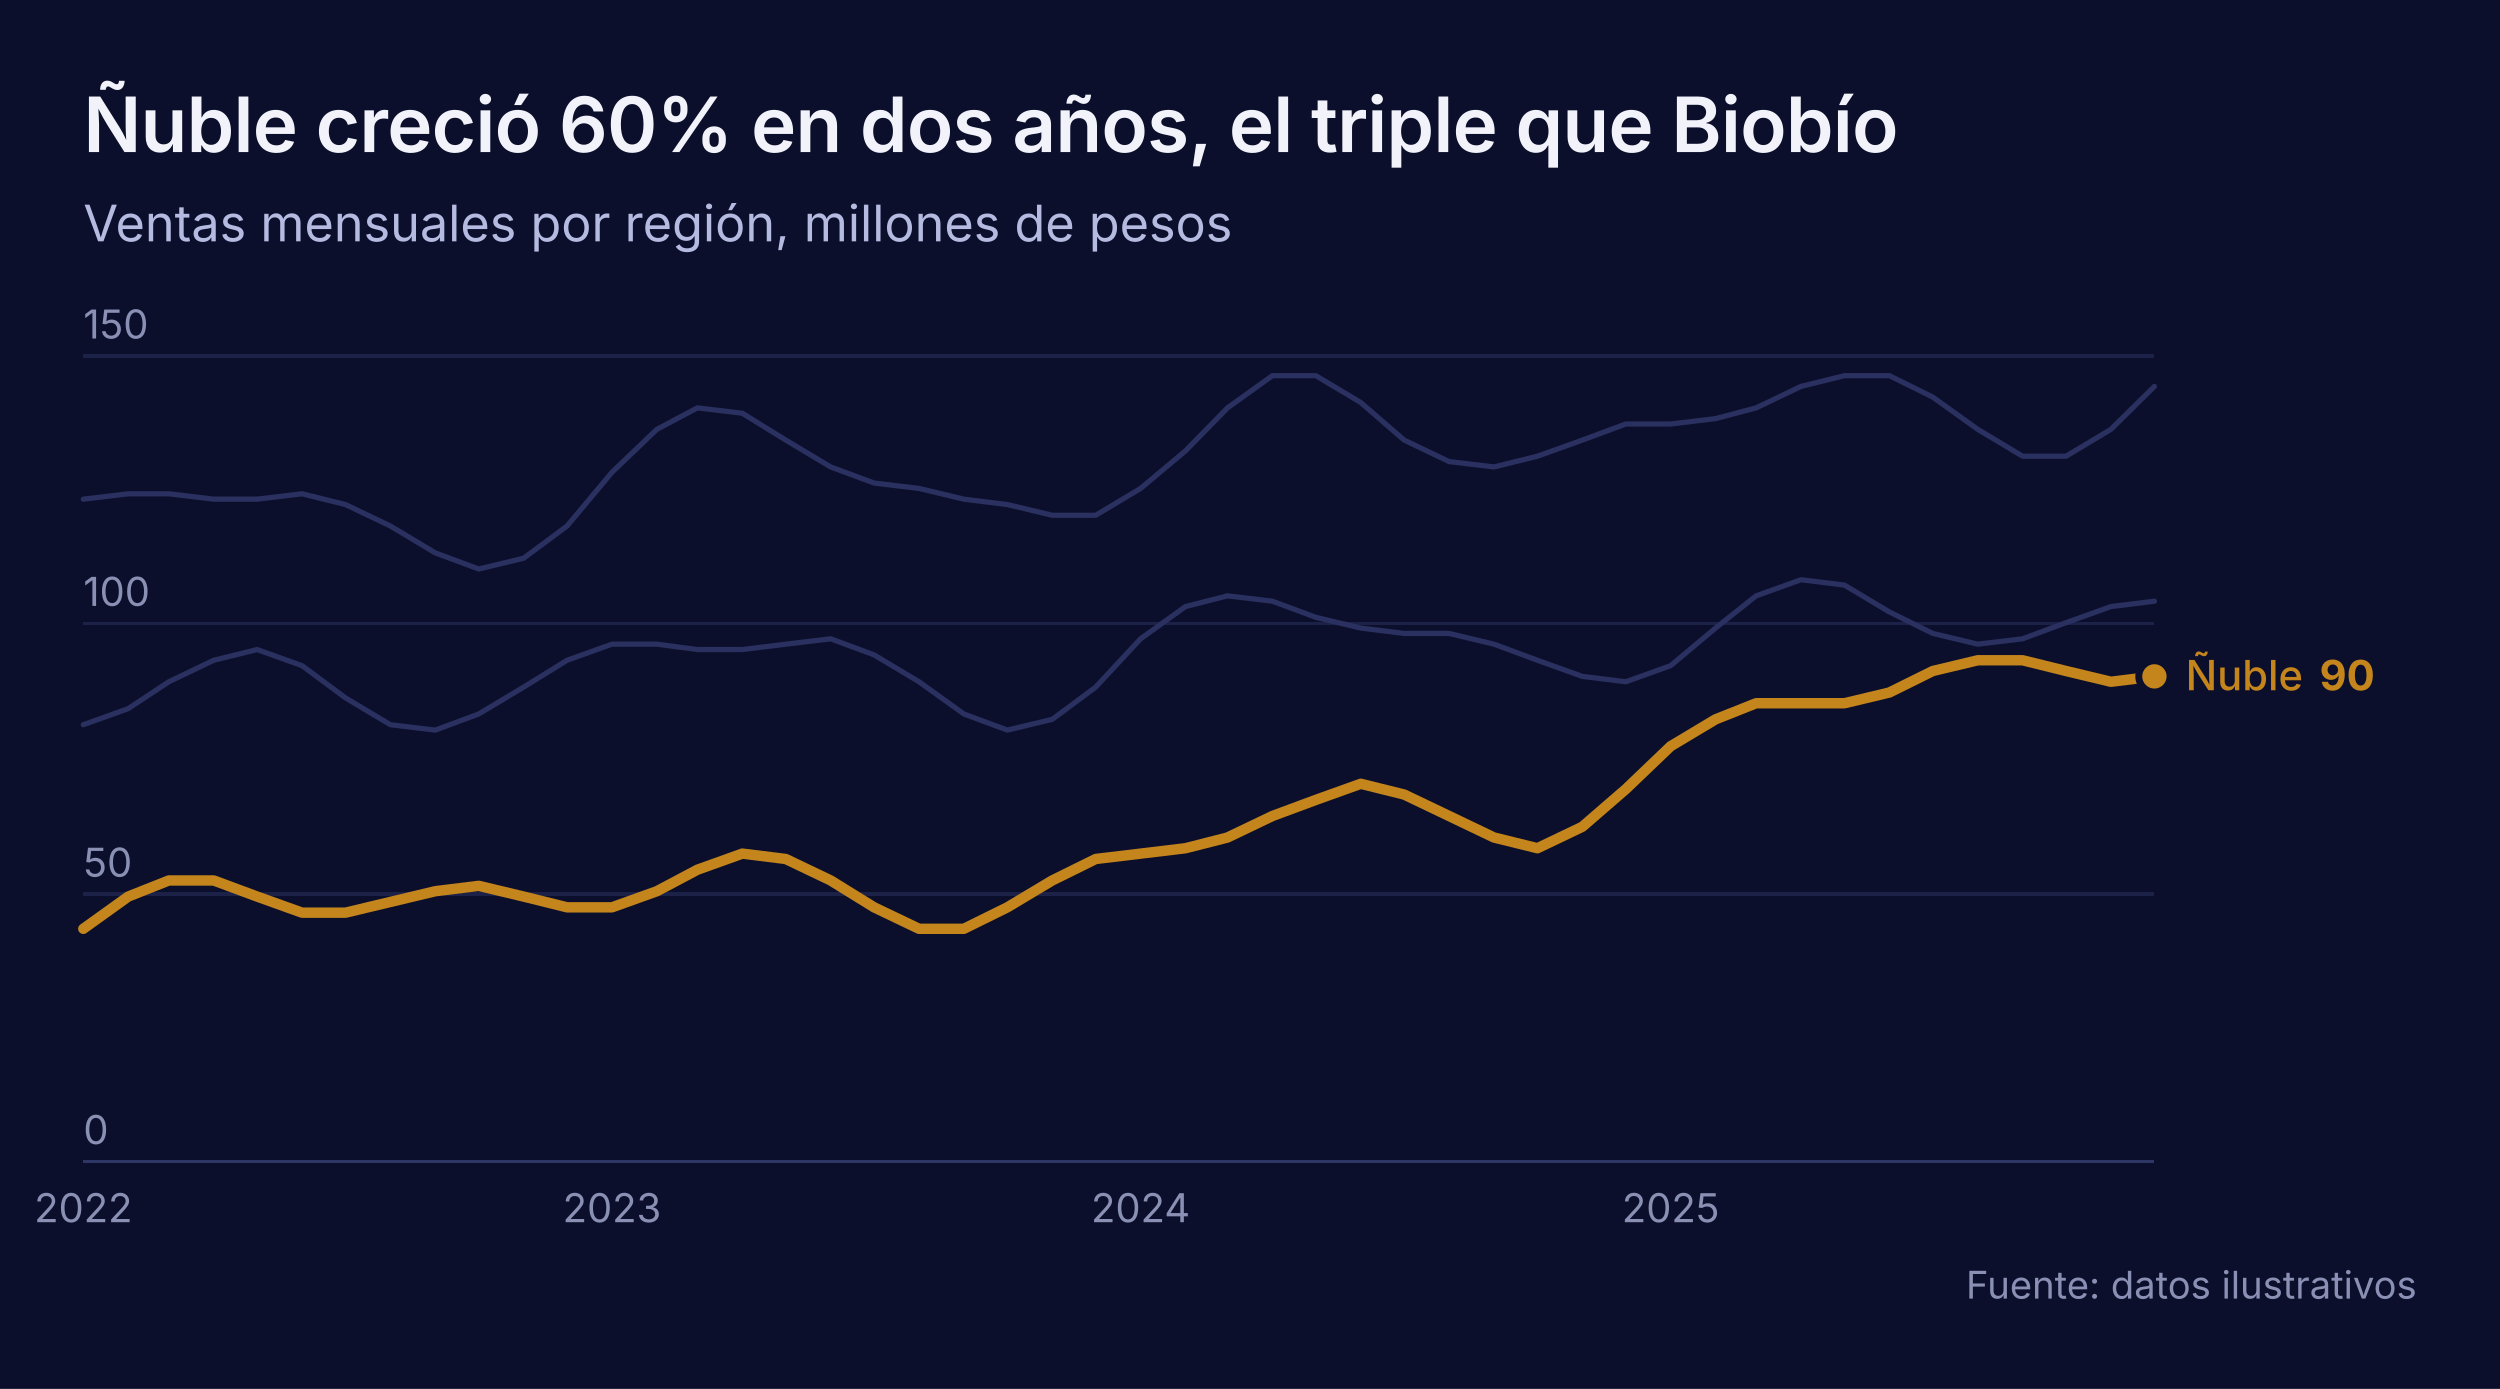
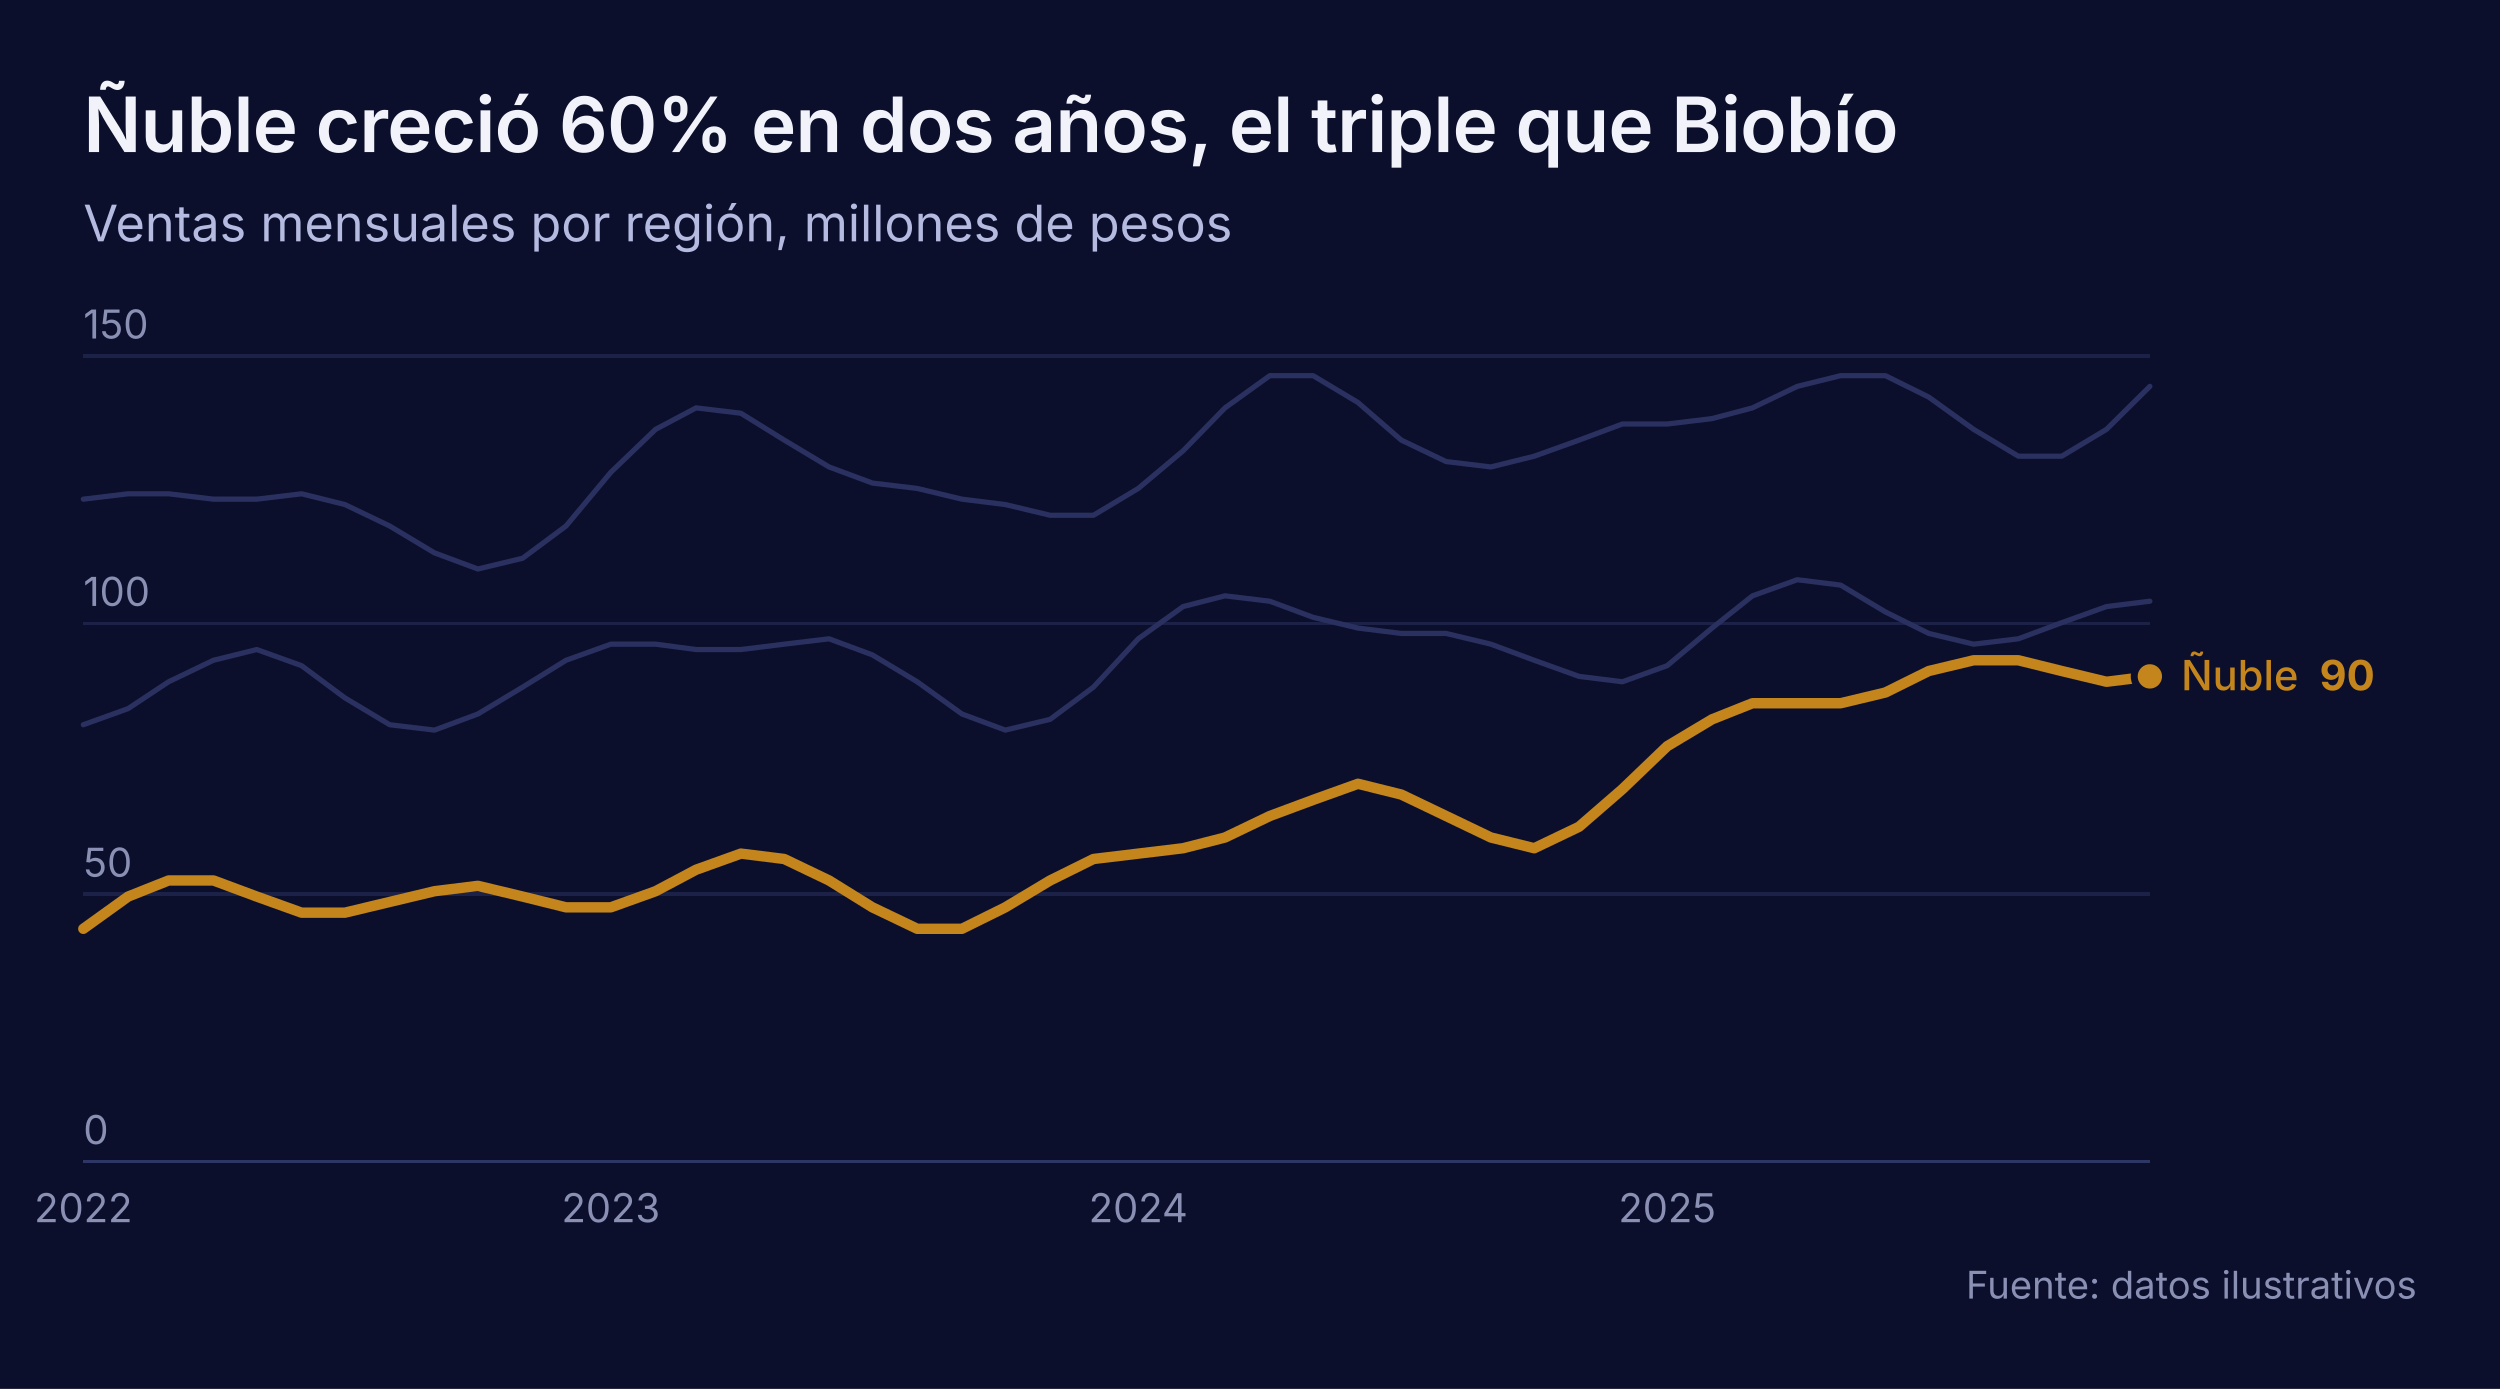
<svg xmlns="http://www.w3.org/2000/svg" viewBox="0 0 720 400" width="720" height="400" role="img" aria-labelledby="paikyn39-t paikyn39-d" font-family="'Mozilla Text', 'Inter', system-ui, -apple-system, 'Segoe UI', Roboto, sans-serif" class="pa-chart" data-pa-type="line" data-pa-mode="dark" style="max-width:100%;height:auto;font-variant-numeric:lining-nums">
  <style>.pa-m{transition:opacity .15s ease}.pa-focus .pa-m{opacity:.28}.pa-focus .pa-m.pa-on{opacity:1}</style>
  <rect width="720" height="400" fill="#0B0F2B" />
  <g class="pa-header">
    <text x="24" y="43.8" fill="#F2F3FA" font-size="22" font-weight="600" letter-spacing="-0.01em">Ñuble creció 60% en dos años, el triple que Biobío</text>
    <text x="24" y="69.5" fill="#B4BAE0" font-size="14.5">Ventas mensuales por región, millones de pesos</text>
  </g>
  <g class="pa-body">
    <g class="pa-grid">
-       <line x1="24" x2="620.47" y1="334.5" y2="334.5" stroke="#2E3666" stroke-width="1" shape-rendering="crispEdges" />
-       <line x1="24" x2="620.47" y1="257.5" y2="257.5" stroke="#1B2147" stroke-width="1" shape-rendering="crispEdges" />
-       <line x1="24" x2="620.47" y1="179.5" y2="179.5" stroke="#1B2147" stroke-width="1" shape-rendering="crispEdges" />
-       <line x1="24" x2="620.47" y1="102.5" y2="102.5" stroke="#1B2147" stroke-width="1" shape-rendering="crispEdges" />
+       <line x1="24" x2="619.16" y1="334.5" y2="334.5" stroke="#2E3666" stroke-width="1" shape-rendering="crispEdges" />
+       <line x1="24" x2="619.16" y1="257.5" y2="257.5" stroke="#1B2147" stroke-width="1" shape-rendering="crispEdges" />
+       <line x1="24" x2="619.16" y1="179.5" y2="179.5" stroke="#1B2147" stroke-width="1" shape-rendering="crispEdges" />
+       <line x1="24" x2="619.16" y1="102.5" y2="102.5" stroke="#1B2147" stroke-width="1" shape-rendering="crispEdges" />
    </g>
    <g>
      <text x="24" y="352" fill="#8A90B4" font-size="11.5" text-anchor="middle">2022</text>
-       <text x="176.24" y="352" fill="#8A90B4" font-size="11.5" text-anchor="middle">2023</text>
-       <text x="328.49" y="352" fill="#8A90B4" font-size="11.5" text-anchor="middle">2024</text>
-       <text x="481.15" y="352" fill="#8A90B4" font-size="11.5" text-anchor="middle">2025</text>
+       <text x="175.91" y="352" fill="#8A90B4" font-size="11.5" text-anchor="middle">2023</text>
+       <text x="327.82" y="352" fill="#8A90B4" font-size="11.5" text-anchor="middle">2024</text>
+       <text x="480.15" y="352" fill="#8A90B4" font-size="11.5" text-anchor="middle">2025</text>
    </g>
    <g class="pa-m" data-series="Biobío">
-       <path d="M24.00,143.76L36.93,142.21L48.61,142.21L61.54,143.76L74.05,143.76L86.98,142.21L99.50,145.31L112.43,151.49L125.36,159.23L137.87,163.87L150.80,160.77L163.31,151.49L176.24,136.03L189.18,123.65L200.85,117.47L213.78,119.01L226.30,126.75L239.23,134.48L251.74,139.12L264.67,140.67L277.60,143.76L290.12,145.31L303.05,148.40L315.56,148.40L328.49,140.67L341.42,129.84L353.52,117.47L366.45,108.19L378.96,108.19L391.89,115.92L404.40,126.75L417.33,132.93L430.26,134.48L442.78,131.39L455.71,126.75L468.22,122.11L481.15,122.11L494.08,120.56L505.76,117.47L518.69,111.28L531.21,108.19L544.14,108.19L556.65,114.37L569.58,123.65L582.51,131.39L595.02,131.39L607.95,123.65L620.47,111.28" fill="none" stroke="#2A3160" stroke-width="1.5" stroke-linejoin="round" stroke-linecap="round" />
+       <path d="M24.00,143.76L36.90,142.21L48.56,142.21L61.46,143.76L73.94,143.76L86.85,142.21L99.33,145.31L112.23,151.49L125.14,159.23L137.62,163.87L150.52,160.77L163.01,151.49L175.91,136.03L188.81,123.65L200.47,117.47L213.37,119.01L225.86,126.75L238.76,134.48L251.24,139.12L264.15,140.67L277.05,143.76L289.53,145.31L302.44,148.40L314.92,148.40L327.82,140.67L340.73,129.84L352.80,117.47L365.70,108.19L378.18,108.19L391.09,115.92L403.57,126.75L416.47,132.93L429.38,134.48L441.86,131.39L454.77,126.75L467.25,122.11L480.15,122.11L493.06,120.56L504.71,117.47L517.61,111.28L530.10,108.19L543.00,108.19L555.49,114.37L568.39,123.65L581.29,131.39L593.78,131.39L606.68,123.65L619.16,111.28" fill="none" stroke="#2A3160" stroke-width="1.5" stroke-linejoin="round" stroke-linecap="round" />
    </g>
    <g class="pa-m" data-series="Araucanía">
-       <path d="M24.00,208.72L36.93,204.08L48.61,196.35L61.54,190.16L74.05,187.07L86.98,191.71L99.50,200.99L112.43,208.72L125.36,210.27L137.87,205.63L150.80,197.89L163.31,190.16L176.24,185.52L189.18,185.52L200.85,187.07L213.78,187.07L226.30,185.52L239.23,183.97L251.74,188.61L264.67,196.35L277.60,205.63L290.12,210.27L303.05,207.17L315.56,197.89L328.49,183.97L341.42,174.69L353.52,171.60L366.45,173.15L378.96,177.79L391.89,180.88L404.40,182.43L417.33,182.43L430.26,185.52L442.78,190.16L455.71,194.80L468.22,196.35L481.15,191.71L494.08,180.88L505.76,171.60L518.69,166.96L531.21,168.51L544.14,176.24L556.65,182.43L569.58,185.52L582.51,183.97L595.02,179.33L607.95,174.69L620.47,173.15" fill="none" stroke="#2A3160" stroke-width="1.5" stroke-linejoin="round" stroke-linecap="round" />
+       <path d="M24.00,208.72L36.90,204.08L48.56,196.35L61.46,190.16L73.94,187.07L86.85,191.71L99.33,200.99L112.23,208.72L125.14,210.27L137.62,205.63L150.52,197.89L163.01,190.16L175.91,185.52L188.81,185.52L200.47,187.07L213.37,187.07L225.86,185.52L238.76,183.97L251.24,188.61L264.15,196.35L277.05,205.63L289.53,210.27L302.44,207.17L314.92,197.89L327.82,183.97L340.73,174.69L352.80,171.60L365.70,173.15L378.18,177.79L391.09,180.88L403.57,182.43L416.47,182.43L429.38,185.52L441.86,190.16L454.77,194.80L467.25,196.35L480.15,191.71L493.06,180.88L504.71,171.60L517.61,166.96L530.10,168.51L543.00,176.24L555.49,182.43L568.39,185.52L581.29,183.97L593.78,179.33L606.68,174.69L619.16,173.15" fill="none" stroke="#2A3160" stroke-width="1.5" stroke-linejoin="round" stroke-linecap="round" />
    </g>
    <g class="pa-m" data-series="Ñuble">
-       <path d="M24.00,267.49L36.93,258.21L48.61,253.57L61.54,253.57L74.05,258.21L86.98,262.85L99.50,262.85L112.43,259.76L125.36,256.67L137.87,255.12L150.80,258.21L163.31,261.31L176.24,261.31L189.18,256.67L200.85,250.48L213.78,245.84L226.30,247.39L239.23,253.57L251.74,261.31L264.67,267.49L277.60,267.49L290.12,261.31L303.05,253.57L315.56,247.39L328.49,245.84L341.42,244.29L353.52,241.20L366.45,235.01L378.96,230.37L391.89,225.73L404.40,228.83L417.33,235.01L430.26,241.20L442.78,244.29L455.71,238.11L468.22,227.28L481.15,214.91L494.08,207.17L505.76,202.53L518.69,202.53L531.21,202.53L544.14,199.44L556.65,193.25L569.58,190.16L582.51,190.16L595.02,193.25L607.95,196.35L620.47,194.80" fill="none" stroke="#C4851C" stroke-width="3" stroke-linejoin="round" stroke-linecap="round" />
-       <circle cx="620.47" cy="194.8" r="4.5" fill="#C4851C" stroke="#0B0F2B" stroke-width="2" />
+       <path d="M24.00,267.49L36.90,258.21L48.56,253.57L61.46,253.57L73.94,258.21L86.85,262.85L99.33,262.85L112.23,259.76L125.14,256.67L137.62,255.12L150.52,258.21L163.01,261.31L175.91,261.31L188.81,256.67L200.47,250.48L213.37,245.84L225.86,247.39L238.76,253.57L251.24,261.31L264.15,267.49L277.05,267.49L289.53,261.31L302.44,253.57L314.92,247.39L327.82,245.84L340.73,244.29L352.80,241.20L365.70,235.01L378.18,230.37L391.09,225.73L403.57,228.83L416.47,235.01L429.38,241.20L441.86,244.29L454.77,238.11L467.25,227.28L480.15,214.91L493.06,207.17L504.71,202.53L517.61,202.53L530.10,202.53L543.00,199.44L555.49,193.25L568.39,190.16L581.29,190.16L593.78,193.25L606.68,196.35L619.16,194.80" fill="none" stroke="#C4851C" stroke-width="3" stroke-linejoin="round" stroke-linecap="round" />
+       <circle cx="619.16" cy="194.8" r="4.5" fill="#C4851C" stroke="#0B0F2B" stroke-width="2" />
    </g>
    <g class="pa-refs" />
    <g class="pa-axis pa-axis-y">
      <text x="24" y="329.5" fill="#8A90B4" font-size="11.5" stroke="#0B0F2B" stroke-width="3" paint-order="stroke" stroke-linejoin="round">0</text>
      <text x="24" y="252.5" fill="#8A90B4" font-size="11.5" stroke="#0B0F2B" stroke-width="3" paint-order="stroke" stroke-linejoin="round">50</text>
      <text x="24" y="174.5" fill="#8A90B4" font-size="11.5" stroke="#0B0F2B" stroke-width="3" paint-order="stroke" stroke-linejoin="round">100</text>
      <text x="24" y="97.5" fill="#8A90B4" font-size="11.5" stroke="#0B0F2B" stroke-width="3" paint-order="stroke" stroke-linejoin="round">150</text>
    </g>
    <g class="pa-endlabel">
-       <text x="629.47" y="198.8" fill="#C4851C" font-size="12" font-weight="500">Ñuble</text>
+       <text x="628.16" y="198.8" fill="#C4851C" font-size="12" font-weight="500">Ñuble</text>
      <text x="668.04" y="198.8" fill="#C4851C" font-size="12" font-weight="700">90</text>
    </g>
-     <rect class="pa-cross" x="20" y="102" width="604.47" height="232" fill="transparent" data-cross="[{&quot;x&quot;:24,&quot;t&quot;:&quot;ene 2022&quot;,&quot;v&quot;:[[&quot;Ñuble&quot;,&quot;#C4851C&quot;,267.5,&quot;43&quot;]]},{&quot;x&quot;:36.9,&quot;t&quot;:&quot;feb 2022&quot;,&quot;v&quot;:[[&quot;Ñuble&quot;,&quot;#C4851C&quot;,258.2,&quot;49&quot;]]},{&quot;x&quot;:48.6,&quot;t&quot;:&quot;mar 2022&quot;,&quot;v&quot;:[[&quot;Ñuble&quot;,&quot;#C4851C&quot;,253.6,&quot;52&quot;]]},{&quot;x&quot;:61.5,&quot;t&quot;:&quot;abr 2022&quot;,&quot;v&quot;:[[&quot;Ñuble&quot;,&quot;#C4851C&quot;,253.6,&quot;52&quot;]]},{&quot;x&quot;:74.1,&quot;t&quot;:&quot;may 2022&quot;,&quot;v&quot;:[[&quot;Ñuble&quot;,&quot;#C4851C&quot;,258.2,&quot;49&quot;]]},{&quot;x&quot;:87,&quot;t&quot;:&quot;jun 2022&quot;,&quot;v&quot;:[[&quot;Ñuble&quot;,&quot;#C4851C&quot;,262.9,&quot;46&quot;]]},{&quot;x&quot;:99.5,&quot;t&quot;:&quot;jul 2022&quot;,&quot;v&quot;:[[&quot;Ñuble&quot;,&quot;#C4851C&quot;,262.9,&quot;46&quot;]]},{&quot;x&quot;:112.4,&quot;t&quot;:&quot;ago 2022&quot;,&quot;v&quot;:[[&quot;Ñuble&quot;,&quot;#C4851C&quot;,259.8,&quot;48&quot;]]},{&quot;x&quot;:125.4,&quot;t&quot;:&quot;sep 2022&quot;,&quot;v&quot;:[[&quot;Ñuble&quot;,&quot;#C4851C&quot;,256.7,&quot;50&quot;]]},{&quot;x&quot;:137.9,&quot;t&quot;:&quot;oct 2022&quot;,&quot;v&quot;:[[&quot;Ñuble&quot;,&quot;#C4851C&quot;,255.1,&quot;51&quot;]]},{&quot;x&quot;:150.8,&quot;t&quot;:&quot;nov 2022&quot;,&quot;v&quot;:[[&quot;Ñuble&quot;,&quot;#C4851C&quot;,258.2,&quot;49&quot;]]},{&quot;x&quot;:163.3,&quot;t&quot;:&quot;dic 2022&quot;,&quot;v&quot;:[[&quot;Ñuble&quot;,&quot;#C4851C&quot;,261.3,&quot;47&quot;]]},{&quot;x&quot;:176.2,&quot;t&quot;:&quot;ene 2023&quot;,&quot;v&quot;:[[&quot;Ñuble&quot;,&quot;#C4851C&quot;,261.3,&quot;47&quot;]]},{&quot;x&quot;:189.2,&quot;t&quot;:&quot;feb 2023&quot;,&quot;v&quot;:[[&quot;Ñuble&quot;,&quot;#C4851C&quot;,256.7,&quot;50&quot;]]},{&quot;x&quot;:200.9,&quot;t&quot;:&quot;mar 2023&quot;,&quot;v&quot;:[[&quot;Ñuble&quot;,&quot;#C4851C&quot;,250.5,&quot;54&quot;]]},{&quot;x&quot;:213.8,&quot;t&quot;:&quot;abr 2023&quot;,&quot;v&quot;:[[&quot;Ñuble&quot;,&quot;#C4851C&quot;,245.8,&quot;57&quot;]]},{&quot;x&quot;:226.3,&quot;t&quot;:&quot;may 2023&quot;,&quot;v&quot;:[[&quot;Ñuble&quot;,&quot;#C4851C&quot;,247.4,&quot;56&quot;]]},{&quot;x&quot;:239.2,&quot;t&quot;:&quot;jun 2023&quot;,&quot;v&quot;:[[&quot;Ñuble&quot;,&quot;#C4851C&quot;,253.6,&quot;52&quot;]]},{&quot;x&quot;:251.7,&quot;t&quot;:&quot;jul 2023&quot;,&quot;v&quot;:[[&quot;Ñuble&quot;,&quot;#C4851C&quot;,261.3,&quot;47&quot;]]},{&quot;x&quot;:264.7,&quot;t&quot;:&quot;ago 2023&quot;,&quot;v&quot;:[[&quot;Ñuble&quot;,&quot;#C4851C&quot;,267.5,&quot;43&quot;]]},{&quot;x&quot;:277.6,&quot;t&quot;:&quot;sep 2023&quot;,&quot;v&quot;:[[&quot;Ñuble&quot;,&quot;#C4851C&quot;,267.5,&quot;43&quot;]]},{&quot;x&quot;:290.1,&quot;t&quot;:&quot;oct 2023&quot;,&quot;v&quot;:[[&quot;Ñuble&quot;,&quot;#C4851C&quot;,261.3,&quot;47&quot;]]},{&quot;x&quot;:303,&quot;t&quot;:&quot;nov 2023&quot;,&quot;v&quot;:[[&quot;Ñuble&quot;,&quot;#C4851C&quot;,253.6,&quot;52&quot;]]},{&quot;x&quot;:315.6,&quot;t&quot;:&quot;dic 2023&quot;,&quot;v&quot;:[[&quot;Ñuble&quot;,&quot;#C4851C&quot;,247.4,&quot;56&quot;]]},{&quot;x&quot;:328.5,&quot;t&quot;:&quot;ene 2024&quot;,&quot;v&quot;:[[&quot;Ñuble&quot;,&quot;#C4851C&quot;,245.8,&quot;57&quot;]]},{&quot;x&quot;:341.4,&quot;t&quot;:&quot;feb 2024&quot;,&quot;v&quot;:[[&quot;Ñuble&quot;,&quot;#C4851C&quot;,244.3,&quot;58&quot;]]},{&quot;x&quot;:353.5,&quot;t&quot;:&quot;mar 2024&quot;,&quot;v&quot;:[[&quot;Ñuble&quot;,&quot;#C4851C&quot;,241.2,&quot;60&quot;]]},{&quot;x&quot;:366.4,&quot;t&quot;:&quot;abr 2024&quot;,&quot;v&quot;:[[&quot;Ñuble&quot;,&quot;#C4851C&quot;,235,&quot;64&quot;]]},{&quot;x&quot;:379,&quot;t&quot;:&quot;may 2024&quot;,&quot;v&quot;:[[&quot;Ñuble&quot;,&quot;#C4851C&quot;,230.4,&quot;67&quot;]]},{&quot;x&quot;:391.9,&quot;t&quot;:&quot;jun 2024&quot;,&quot;v&quot;:[[&quot;Ñuble&quot;,&quot;#C4851C&quot;,225.7,&quot;70&quot;]]},{&quot;x&quot;:404.4,&quot;t&quot;:&quot;jul 2024&quot;,&quot;v&quot;:[[&quot;Ñuble&quot;,&quot;#C4851C&quot;,228.8,&quot;68&quot;]]},{&quot;x&quot;:417.3,&quot;t&quot;:&quot;ago 2024&quot;,&quot;v&quot;:[[&quot;Ñuble&quot;,&quot;#C4851C&quot;,235,&quot;64&quot;]]},{&quot;x&quot;:430.3,&quot;t&quot;:&quot;sep 2024&quot;,&quot;v&quot;:[[&quot;Ñuble&quot;,&quot;#C4851C&quot;,241.2,&quot;60&quot;]]},{&quot;x&quot;:442.8,&quot;t&quot;:&quot;oct 2024&quot;,&quot;v&quot;:[[&quot;Ñuble&quot;,&quot;#C4851C&quot;,244.3,&quot;58&quot;]]},{&quot;x&quot;:455.7,&quot;t&quot;:&quot;nov 2024&quot;,&quot;v&quot;:[[&quot;Ñuble&quot;,&quot;#C4851C&quot;,238.1,&quot;62&quot;]]},{&quot;x&quot;:468.2,&quot;t&quot;:&quot;dic 2024&quot;,&quot;v&quot;:[[&quot;Ñuble&quot;,&quot;#C4851C&quot;,227.3,&quot;69&quot;]]},{&quot;x&quot;:481.2,&quot;t&quot;:&quot;ene 2025&quot;,&quot;v&quot;:[[&quot;Ñuble&quot;,&quot;#C4851C&quot;,214.9,&quot;77&quot;]]},{&quot;x&quot;:494.1,&quot;t&quot;:&quot;feb 2025&quot;,&quot;v&quot;:[[&quot;Ñuble&quot;,&quot;#C4851C&quot;,207.2,&quot;82&quot;]]},{&quot;x&quot;:505.8,&quot;t&quot;:&quot;mar 2025&quot;,&quot;v&quot;:[[&quot;Ñuble&quot;,&quot;#C4851C&quot;,202.5,&quot;85&quot;]]},{&quot;x&quot;:518.7,&quot;t&quot;:&quot;abr 2025&quot;,&quot;v&quot;:[[&quot;Ñuble&quot;,&quot;#C4851C&quot;,202.5,&quot;85&quot;]]},{&quot;x&quot;:531.2,&quot;t&quot;:&quot;may 2025&quot;,&quot;v&quot;:[[&quot;Ñuble&quot;,&quot;#C4851C&quot;,202.5,&quot;85&quot;]]},{&quot;x&quot;:544.1,&quot;t&quot;:&quot;jun 2025&quot;,&quot;v&quot;:[[&quot;Ñuble&quot;,&quot;#C4851C&quot;,199.4,&quot;87&quot;]]},{&quot;x&quot;:556.6,&quot;t&quot;:&quot;jul 2025&quot;,&quot;v&quot;:[[&quot;Ñuble&quot;,&quot;#C4851C&quot;,193.3,&quot;91&quot;]]},{&quot;x&quot;:569.6,&quot;t&quot;:&quot;ago 2025&quot;,&quot;v&quot;:[[&quot;Ñuble&quot;,&quot;#C4851C&quot;,190.2,&quot;93&quot;]]},{&quot;x&quot;:582.5,&quot;t&quot;:&quot;sep 2025&quot;,&quot;v&quot;:[[&quot;Ñuble&quot;,&quot;#C4851C&quot;,190.2,&quot;93&quot;]]},{&quot;x&quot;:595,&quot;t&quot;:&quot;oct 2025&quot;,&quot;v&quot;:[[&quot;Ñuble&quot;,&quot;#C4851C&quot;,193.3,&quot;91&quot;]]},{&quot;x&quot;:608,&quot;t&quot;:&quot;nov 2025&quot;,&quot;v&quot;:[[&quot;Ñuble&quot;,&quot;#C4851C&quot;,196.3,&quot;89&quot;]]},{&quot;x&quot;:620.5,&quot;t&quot;:&quot;dic 2025&quot;,&quot;v&quot;:[[&quot;Ñuble&quot;,&quot;#C4851C&quot;,194.8,&quot;90&quot;]]}]" data-y0="102" data-y1="334" />
+     <rect class="pa-cross" x="20" y="102" width="603.16" height="232" fill="transparent" data-cross="[{&quot;x&quot;:24,&quot;t&quot;:&quot;ene 2022&quot;,&quot;v&quot;:[[&quot;Ñuble&quot;,&quot;#C4851C&quot;,267.5,&quot;43&quot;]]},{&quot;x&quot;:36.9,&quot;t&quot;:&quot;feb 2022&quot;,&quot;v&quot;:[[&quot;Ñuble&quot;,&quot;#C4851C&quot;,258.2,&quot;49&quot;]]},{&quot;x&quot;:48.6,&quot;t&quot;:&quot;mar 2022&quot;,&quot;v&quot;:[[&quot;Ñuble&quot;,&quot;#C4851C&quot;,253.6,&quot;52&quot;]]},{&quot;x&quot;:61.5,&quot;t&quot;:&quot;abr 2022&quot;,&quot;v&quot;:[[&quot;Ñuble&quot;,&quot;#C4851C&quot;,253.6,&quot;52&quot;]]},{&quot;x&quot;:73.9,&quot;t&quot;:&quot;may 2022&quot;,&quot;v&quot;:[[&quot;Ñuble&quot;,&quot;#C4851C&quot;,258.2,&quot;49&quot;]]},{&quot;x&quot;:86.8,&quot;t&quot;:&quot;jun 2022&quot;,&quot;v&quot;:[[&quot;Ñuble&quot;,&quot;#C4851C&quot;,262.9,&quot;46&quot;]]},{&quot;x&quot;:99.3,&quot;t&quot;:&quot;jul 2022&quot;,&quot;v&quot;:[[&quot;Ñuble&quot;,&quot;#C4851C&quot;,262.9,&quot;46&quot;]]},{&quot;x&quot;:112.2,&quot;t&quot;:&quot;ago 2022&quot;,&quot;v&quot;:[[&quot;Ñuble&quot;,&quot;#C4851C&quot;,259.8,&quot;48&quot;]]},{&quot;x&quot;:125.1,&quot;t&quot;:&quot;sep 2022&quot;,&quot;v&quot;:[[&quot;Ñuble&quot;,&quot;#C4851C&quot;,256.7,&quot;50&quot;]]},{&quot;x&quot;:137.6,&quot;t&quot;:&quot;oct 2022&quot;,&quot;v&quot;:[[&quot;Ñuble&quot;,&quot;#C4851C&quot;,255.1,&quot;51&quot;]]},{&quot;x&quot;:150.5,&quot;t&quot;:&quot;nov 2022&quot;,&quot;v&quot;:[[&quot;Ñuble&quot;,&quot;#C4851C&quot;,258.2,&quot;49&quot;]]},{&quot;x&quot;:163,&quot;t&quot;:&quot;dic 2022&quot;,&quot;v&quot;:[[&quot;Ñuble&quot;,&quot;#C4851C&quot;,261.3,&quot;47&quot;]]},{&quot;x&quot;:175.9,&quot;t&quot;:&quot;ene 2023&quot;,&quot;v&quot;:[[&quot;Ñuble&quot;,&quot;#C4851C&quot;,261.3,&quot;47&quot;]]},{&quot;x&quot;:188.8,&quot;t&quot;:&quot;feb 2023&quot;,&quot;v&quot;:[[&quot;Ñuble&quot;,&quot;#C4851C&quot;,256.7,&quot;50&quot;]]},{&quot;x&quot;:200.5,&quot;t&quot;:&quot;mar 2023&quot;,&quot;v&quot;:[[&quot;Ñuble&quot;,&quot;#C4851C&quot;,250.5,&quot;54&quot;]]},{&quot;x&quot;:213.4,&quot;t&quot;:&quot;abr 2023&quot;,&quot;v&quot;:[[&quot;Ñuble&quot;,&quot;#C4851C&quot;,245.8,&quot;57&quot;]]},{&quot;x&quot;:225.9,&quot;t&quot;:&quot;may 2023&quot;,&quot;v&quot;:[[&quot;Ñuble&quot;,&quot;#C4851C&quot;,247.4,&quot;56&quot;]]},{&quot;x&quot;:238.8,&quot;t&quot;:&quot;jun 2023&quot;,&quot;v&quot;:[[&quot;Ñuble&quot;,&quot;#C4851C&quot;,253.6,&quot;52&quot;]]},{&quot;x&quot;:251.2,&quot;t&quot;:&quot;jul 2023&quot;,&quot;v&quot;:[[&quot;Ñuble&quot;,&quot;#C4851C&quot;,261.3,&quot;47&quot;]]},{&quot;x&quot;:264.1,&quot;t&quot;:&quot;ago 2023&quot;,&quot;v&quot;:[[&quot;Ñuble&quot;,&quot;#C4851C&quot;,267.5,&quot;43&quot;]]},{&quot;x&quot;:277,&quot;t&quot;:&quot;sep 2023&quot;,&quot;v&quot;:[[&quot;Ñuble&quot;,&quot;#C4851C&quot;,267.5,&quot;43&quot;]]},{&quot;x&quot;:289.5,&quot;t&quot;:&quot;oct 2023&quot;,&quot;v&quot;:[[&quot;Ñuble&quot;,&quot;#C4851C&quot;,261.3,&quot;47&quot;]]},{&quot;x&quot;:302.4,&quot;t&quot;:&quot;nov 2023&quot;,&quot;v&quot;:[[&quot;Ñuble&quot;,&quot;#C4851C&quot;,253.6,&quot;52&quot;]]},{&quot;x&quot;:314.9,&quot;t&quot;:&quot;dic 2023&quot;,&quot;v&quot;:[[&quot;Ñuble&quot;,&quot;#C4851C&quot;,247.4,&quot;56&quot;]]},{&quot;x&quot;:327.8,&quot;t&quot;:&quot;ene 2024&quot;,&quot;v&quot;:[[&quot;Ñuble&quot;,&quot;#C4851C&quot;,245.8,&quot;57&quot;]]},{&quot;x&quot;:340.7,&quot;t&quot;:&quot;feb 2024&quot;,&quot;v&quot;:[[&quot;Ñuble&quot;,&quot;#C4851C&quot;,244.3,&quot;58&quot;]]},{&quot;x&quot;:352.8,&quot;t&quot;:&quot;mar 2024&quot;,&quot;v&quot;:[[&quot;Ñuble&quot;,&quot;#C4851C&quot;,241.2,&quot;60&quot;]]},{&quot;x&quot;:365.7,&quot;t&quot;:&quot;abr 2024&quot;,&quot;v&quot;:[[&quot;Ñuble&quot;,&quot;#C4851C&quot;,235,&quot;64&quot;]]},{&quot;x&quot;:378.2,&quot;t&quot;:&quot;may 2024&quot;,&quot;v&quot;:[[&quot;Ñuble&quot;,&quot;#C4851C&quot;,230.4,&quot;67&quot;]]},{&quot;x&quot;:391.1,&quot;t&quot;:&quot;jun 2024&quot;,&quot;v&quot;:[[&quot;Ñuble&quot;,&quot;#C4851C&quot;,225.7,&quot;70&quot;]]},{&quot;x&quot;:403.6,&quot;t&quot;:&quot;jul 2024&quot;,&quot;v&quot;:[[&quot;Ñuble&quot;,&quot;#C4851C&quot;,228.8,&quot;68&quot;]]},{&quot;x&quot;:416.5,&quot;t&quot;:&quot;ago 2024&quot;,&quot;v&quot;:[[&quot;Ñuble&quot;,&quot;#C4851C&quot;,235,&quot;64&quot;]]},{&quot;x&quot;:429.4,&quot;t&quot;:&quot;sep 2024&quot;,&quot;v&quot;:[[&quot;Ñuble&quot;,&quot;#C4851C&quot;,241.2,&quot;60&quot;]]},{&quot;x&quot;:441.9,&quot;t&quot;:&quot;oct 2024&quot;,&quot;v&quot;:[[&quot;Ñuble&quot;,&quot;#C4851C&quot;,244.3,&quot;58&quot;]]},{&quot;x&quot;:454.8,&quot;t&quot;:&quot;nov 2024&quot;,&quot;v&quot;:[[&quot;Ñuble&quot;,&quot;#C4851C&quot;,238.1,&quot;62&quot;]]},{&quot;x&quot;:467.3,&quot;t&quot;:&quot;dic 2024&quot;,&quot;v&quot;:[[&quot;Ñuble&quot;,&quot;#C4851C&quot;,227.3,&quot;69&quot;]]},{&quot;x&quot;:480.2,&quot;t&quot;:&quot;ene 2025&quot;,&quot;v&quot;:[[&quot;Ñuble&quot;,&quot;#C4851C&quot;,214.9,&quot;77&quot;]]},{&quot;x&quot;:493.1,&quot;t&quot;:&quot;feb 2025&quot;,&quot;v&quot;:[[&quot;Ñuble&quot;,&quot;#C4851C&quot;,207.2,&quot;82&quot;]]},{&quot;x&quot;:504.7,&quot;t&quot;:&quot;mar 2025&quot;,&quot;v&quot;:[[&quot;Ñuble&quot;,&quot;#C4851C&quot;,202.5,&quot;85&quot;]]},{&quot;x&quot;:517.6,&quot;t&quot;:&quot;abr 2025&quot;,&quot;v&quot;:[[&quot;Ñuble&quot;,&quot;#C4851C&quot;,202.5,&quot;85&quot;]]},{&quot;x&quot;:530.1,&quot;t&quot;:&quot;may 2025&quot;,&quot;v&quot;:[[&quot;Ñuble&quot;,&quot;#C4851C&quot;,202.5,&quot;85&quot;]]},{&quot;x&quot;:543,&quot;t&quot;:&quot;jun 2025&quot;,&quot;v&quot;:[[&quot;Ñuble&quot;,&quot;#C4851C&quot;,199.4,&quot;87&quot;]]},{&quot;x&quot;:555.5,&quot;t&quot;:&quot;jul 2025&quot;,&quot;v&quot;:[[&quot;Ñuble&quot;,&quot;#C4851C&quot;,193.3,&quot;91&quot;]]},{&quot;x&quot;:568.4,&quot;t&quot;:&quot;ago 2025&quot;,&quot;v&quot;:[[&quot;Ñuble&quot;,&quot;#C4851C&quot;,190.2,&quot;93&quot;]]},{&quot;x&quot;:581.3,&quot;t&quot;:&quot;sep 2025&quot;,&quot;v&quot;:[[&quot;Ñuble&quot;,&quot;#C4851C&quot;,190.2,&quot;93&quot;]]},{&quot;x&quot;:593.8,&quot;t&quot;:&quot;oct 2025&quot;,&quot;v&quot;:[[&quot;Ñuble&quot;,&quot;#C4851C&quot;,193.3,&quot;91&quot;]]},{&quot;x&quot;:606.7,&quot;t&quot;:&quot;nov 2025&quot;,&quot;v&quot;:[[&quot;Ñuble&quot;,&quot;#C4851C&quot;,196.3,&quot;89&quot;]]},{&quot;x&quot;:619.2,&quot;t&quot;:&quot;dic 2025&quot;,&quot;v&quot;:[[&quot;Ñuble&quot;,&quot;#C4851C&quot;,194.8,&quot;90&quot;]]}]" data-y0="102" data-y1="334" />
  </g>
  <text x="696" y="374" fill="#8A90B4" font-size="11" text-anchor="end">Fuente: datos ilustrativos</text>
</svg>
